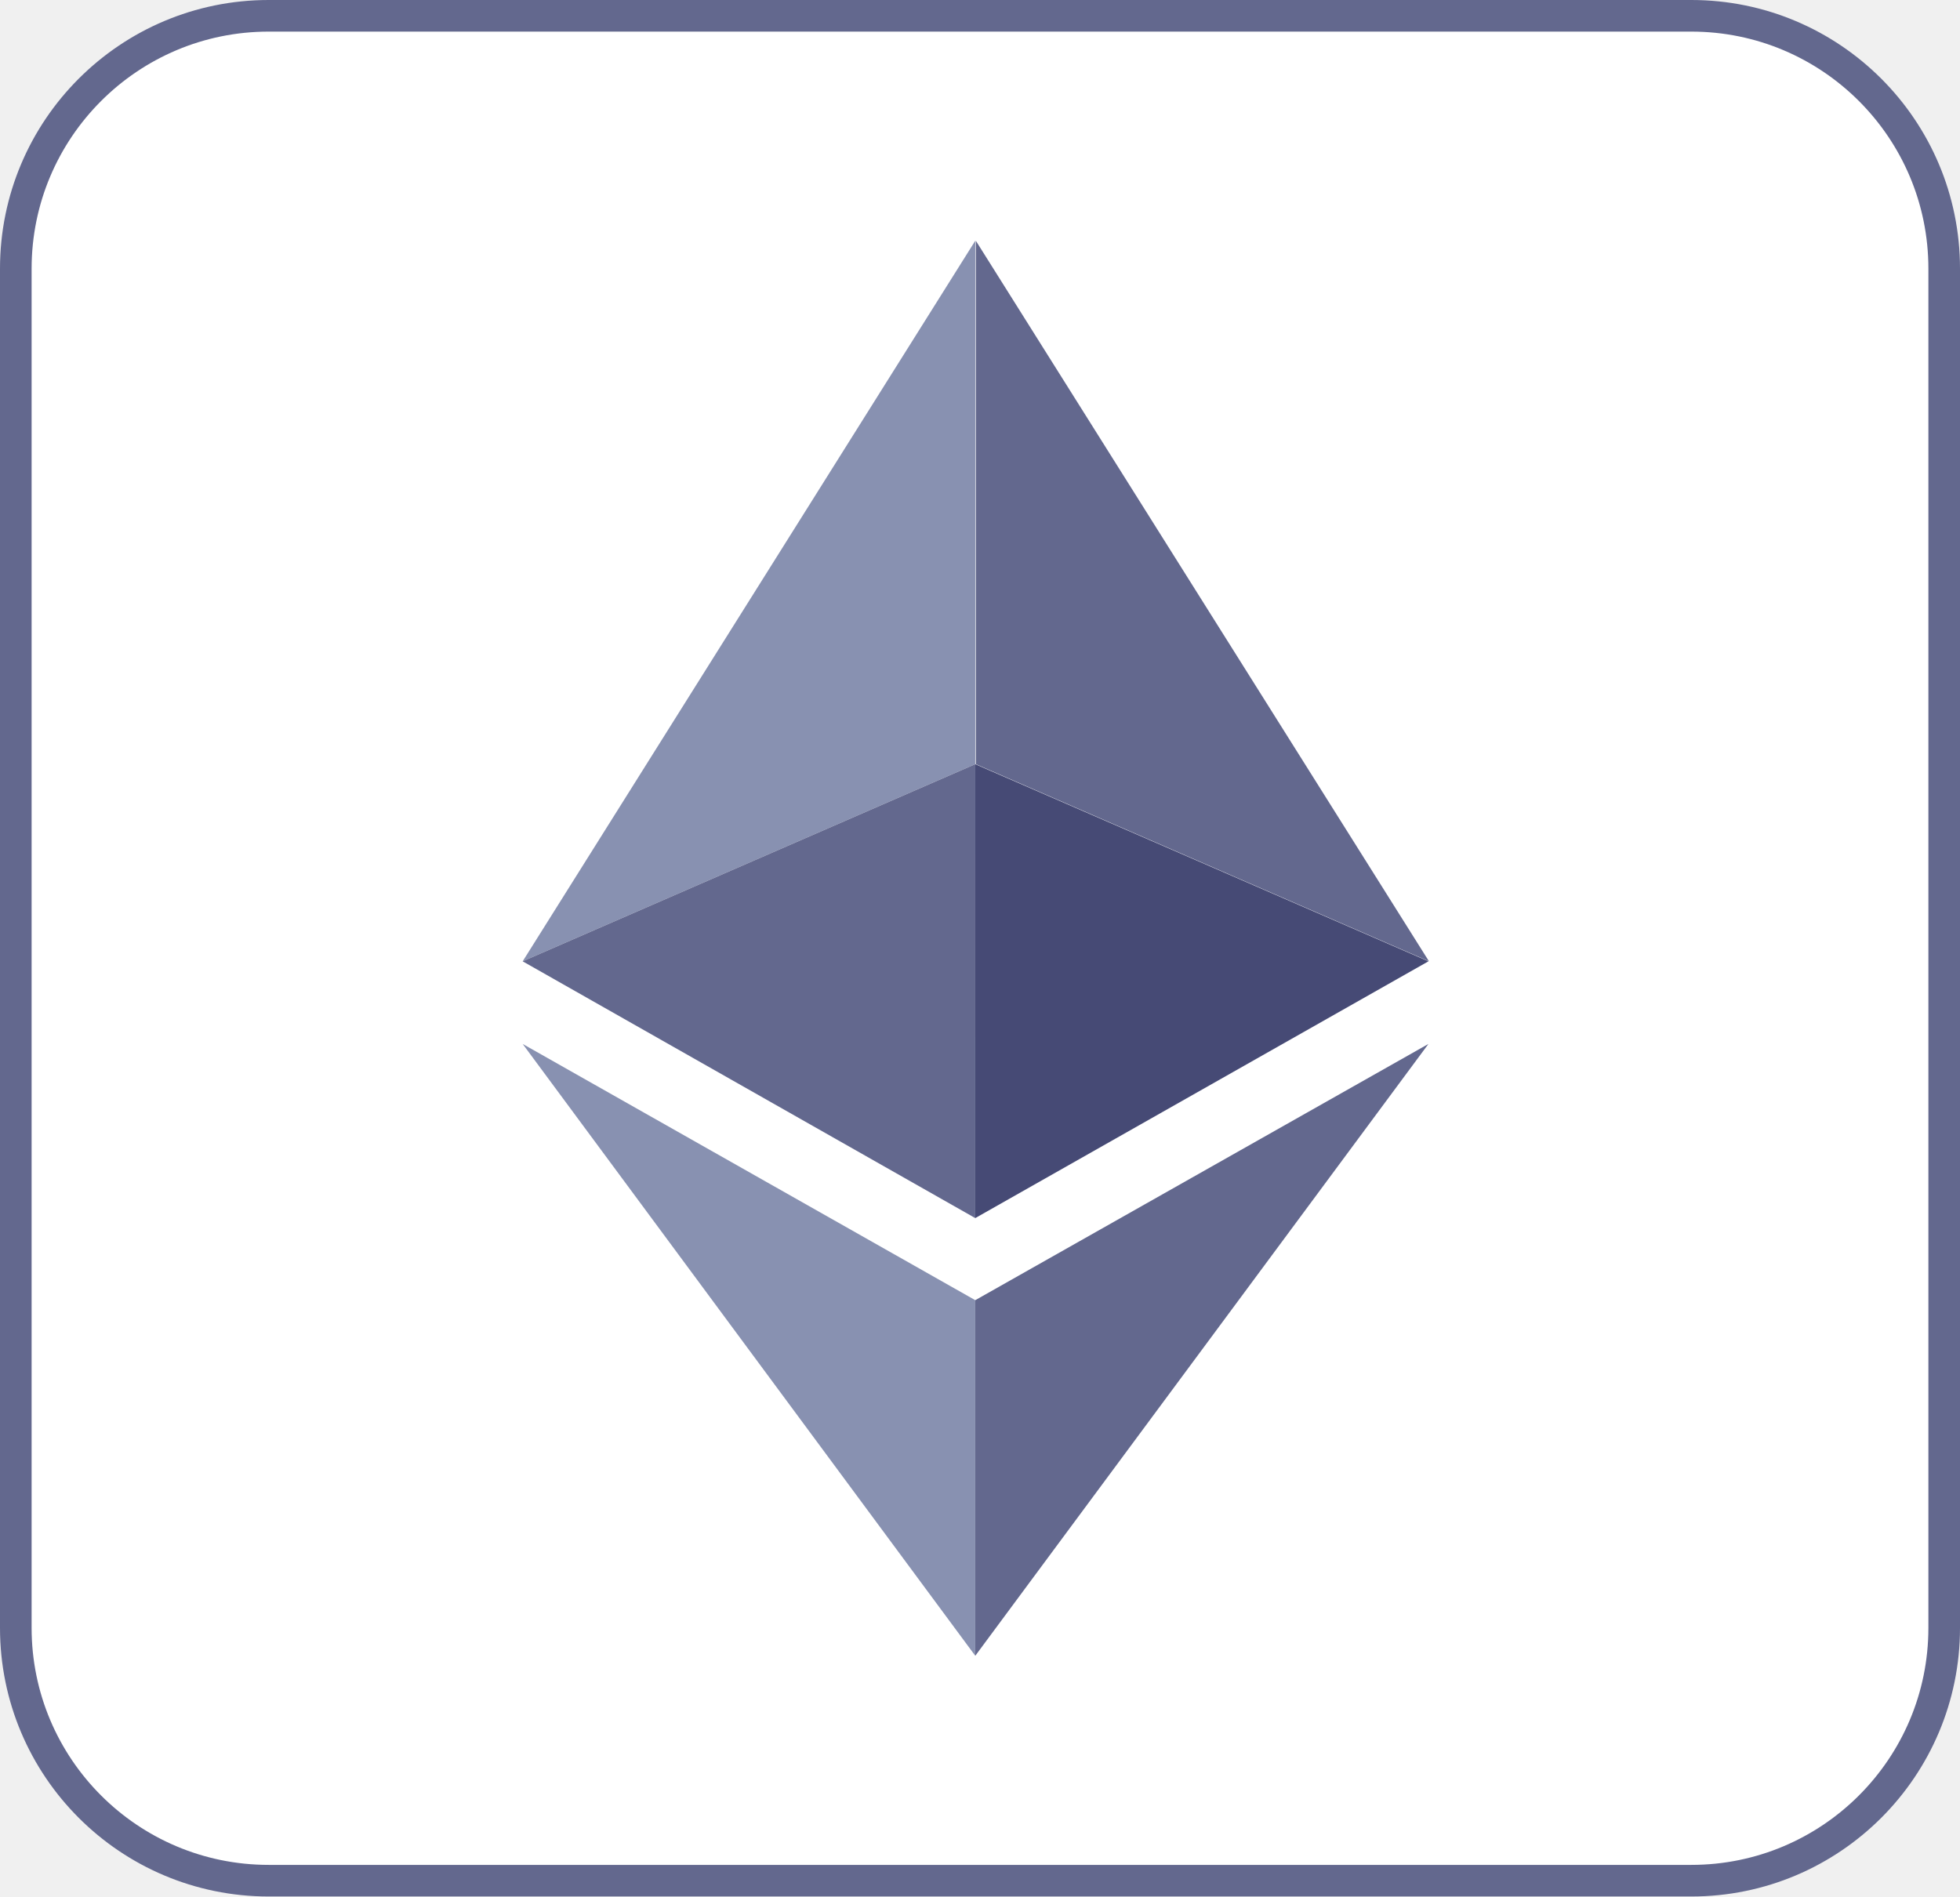
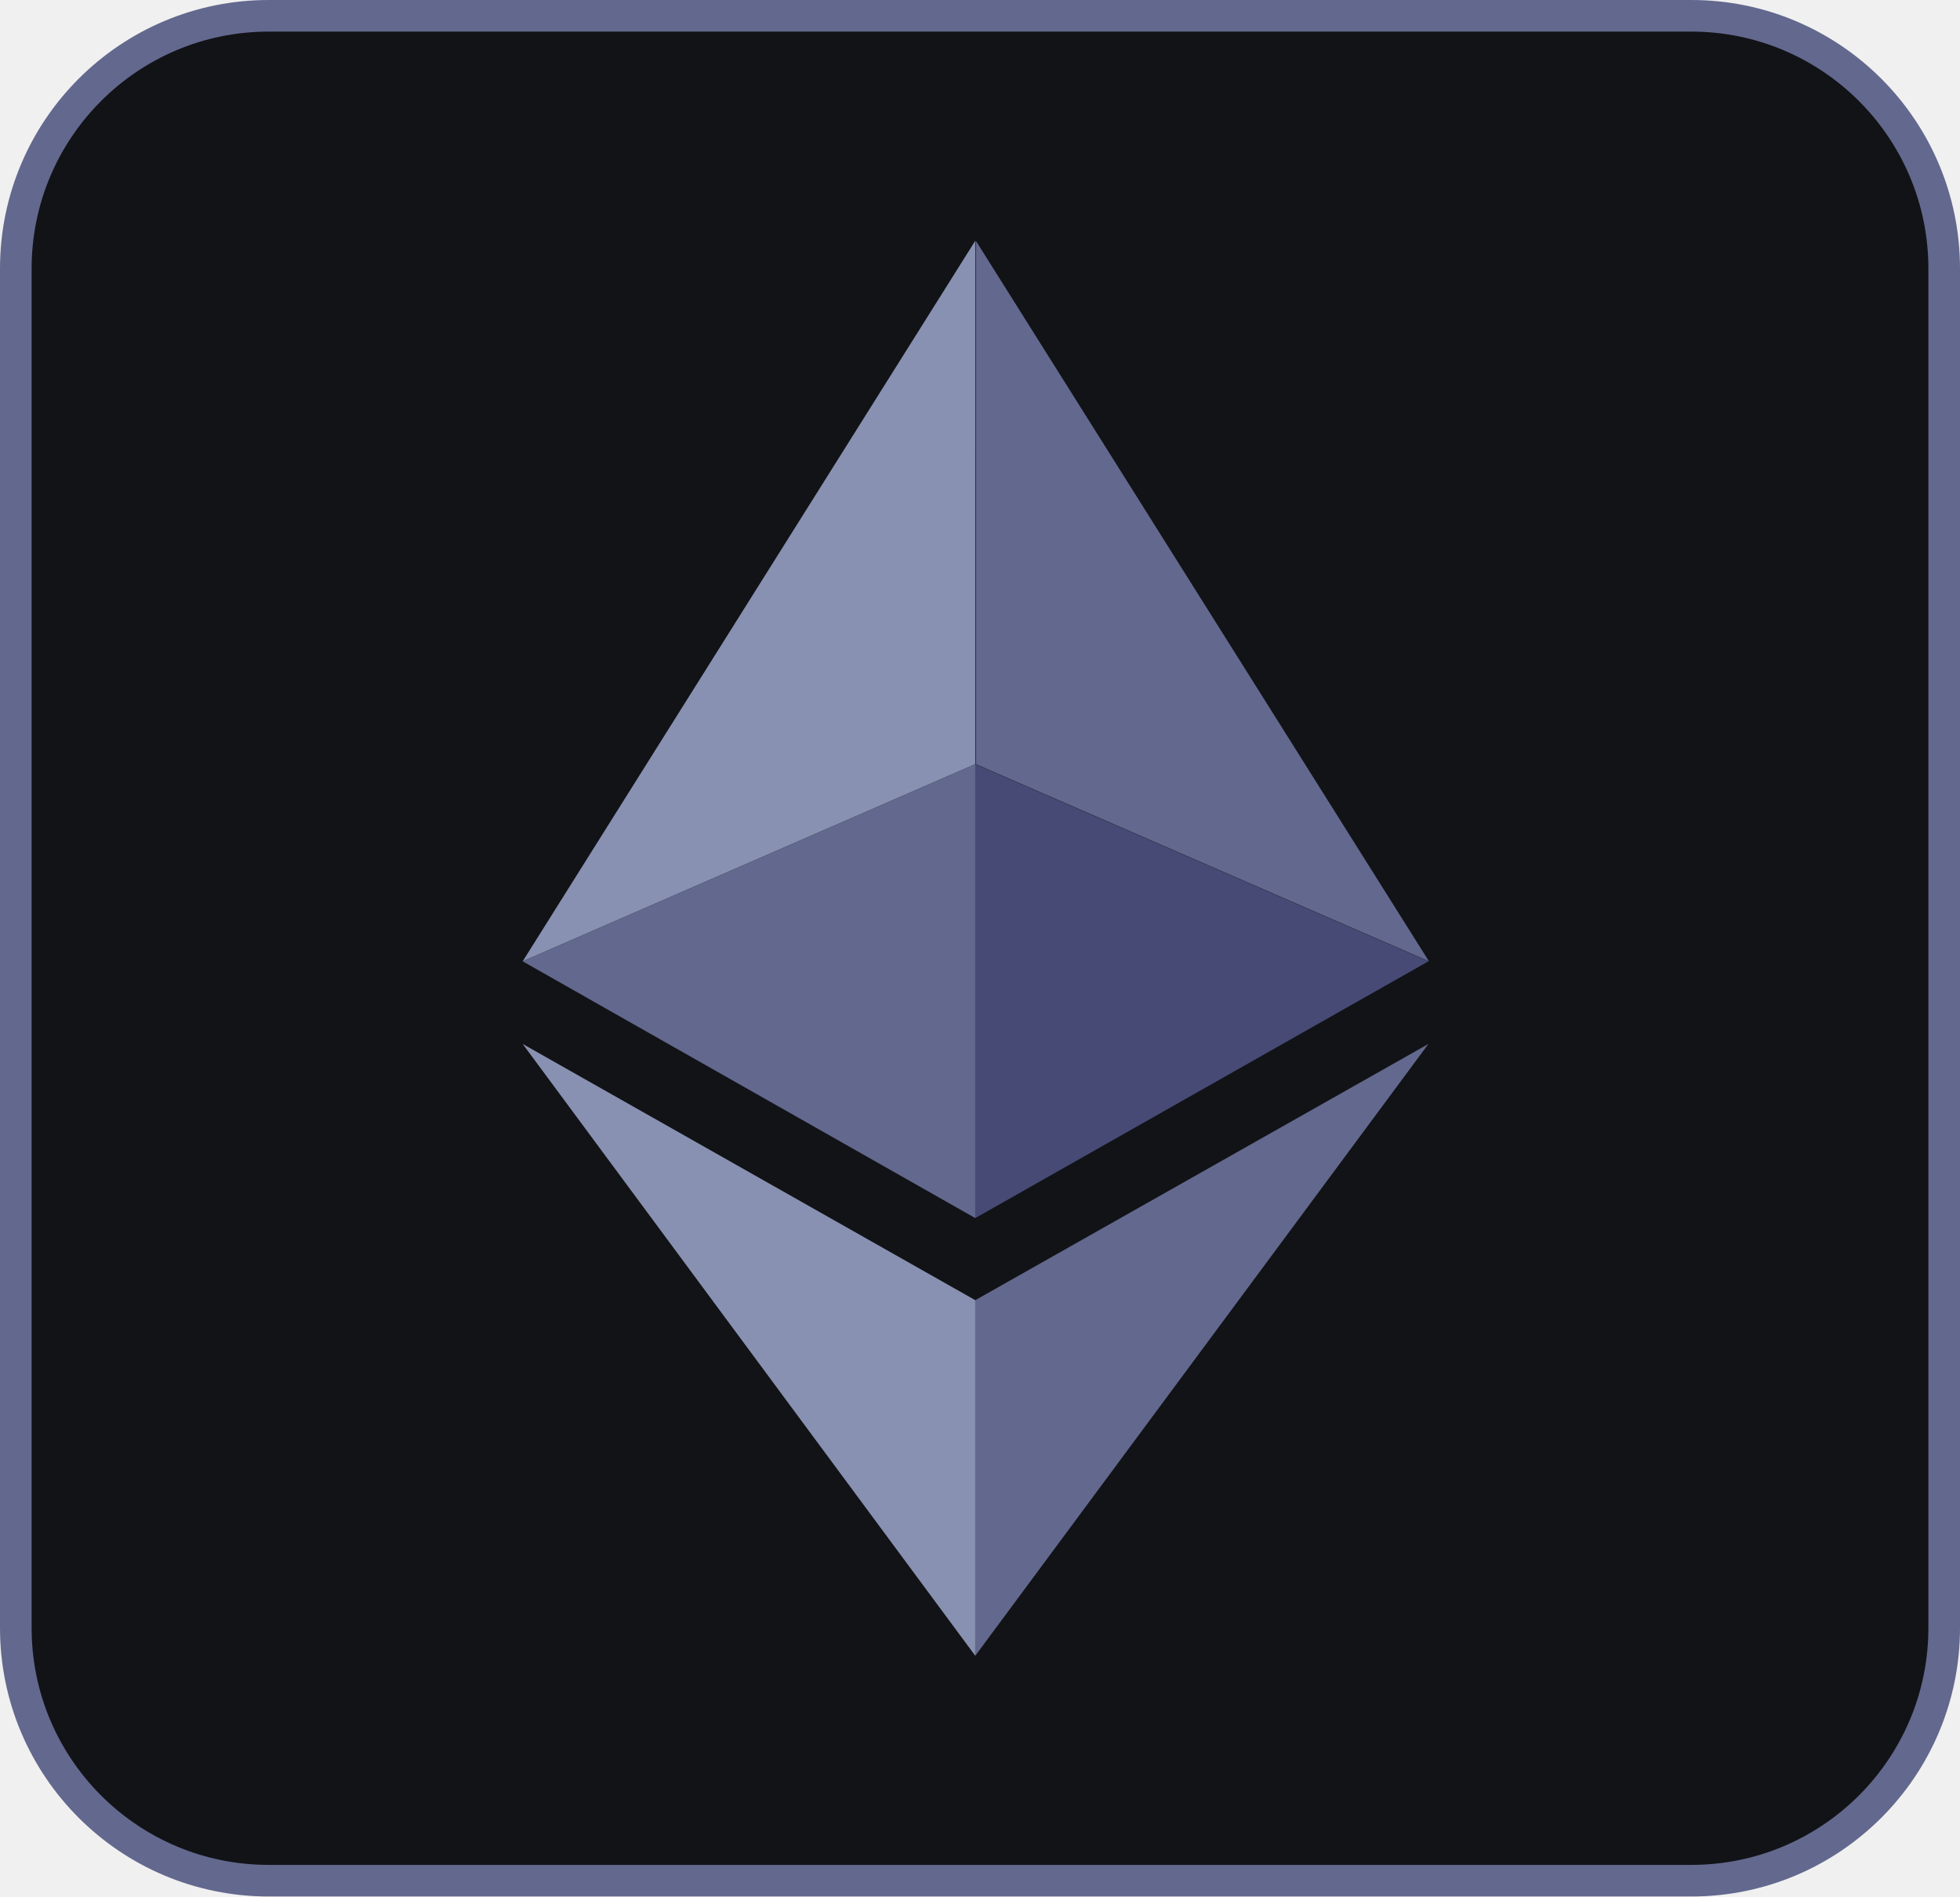
<svg xmlns="http://www.w3.org/2000/svg" width="124" height="120" viewBox="0 0 124 120">
  <g fill="none" fill-rule="evenodd">
-     <rect width="122" height="118" x="1" y="1" fill="#FFF" stroke="#63688E" stroke-width="2" rx="16" />
+     <rect width="122" height="118" x="1" y="1" fill="#121317" stroke="#63688E" stroke-width="2" rx="16" />
    <g fill-rule="nonzero">
      <path fill="#8891B1" d="M61.701 15.232L33.067 60.827 61.7 48.353z" />
      <path fill="#63688E" d="M61.701 48.353L33.067 60.827 61.7 77.074zM90.404 60.827L61.736 15.232v33.12z" />
      <path fill="#464A75" d="M61.701 77.074L90.37 60.827 61.7 48.353z" />
      <path fill="#8891B1" d="M33.067 66.055L61.7 104.768v-22.5z" />
      <path fill="#63688E" d="M61.701 82.268v22.5L90.37 66.055z" />
    </g>
  </g>
</svg>
